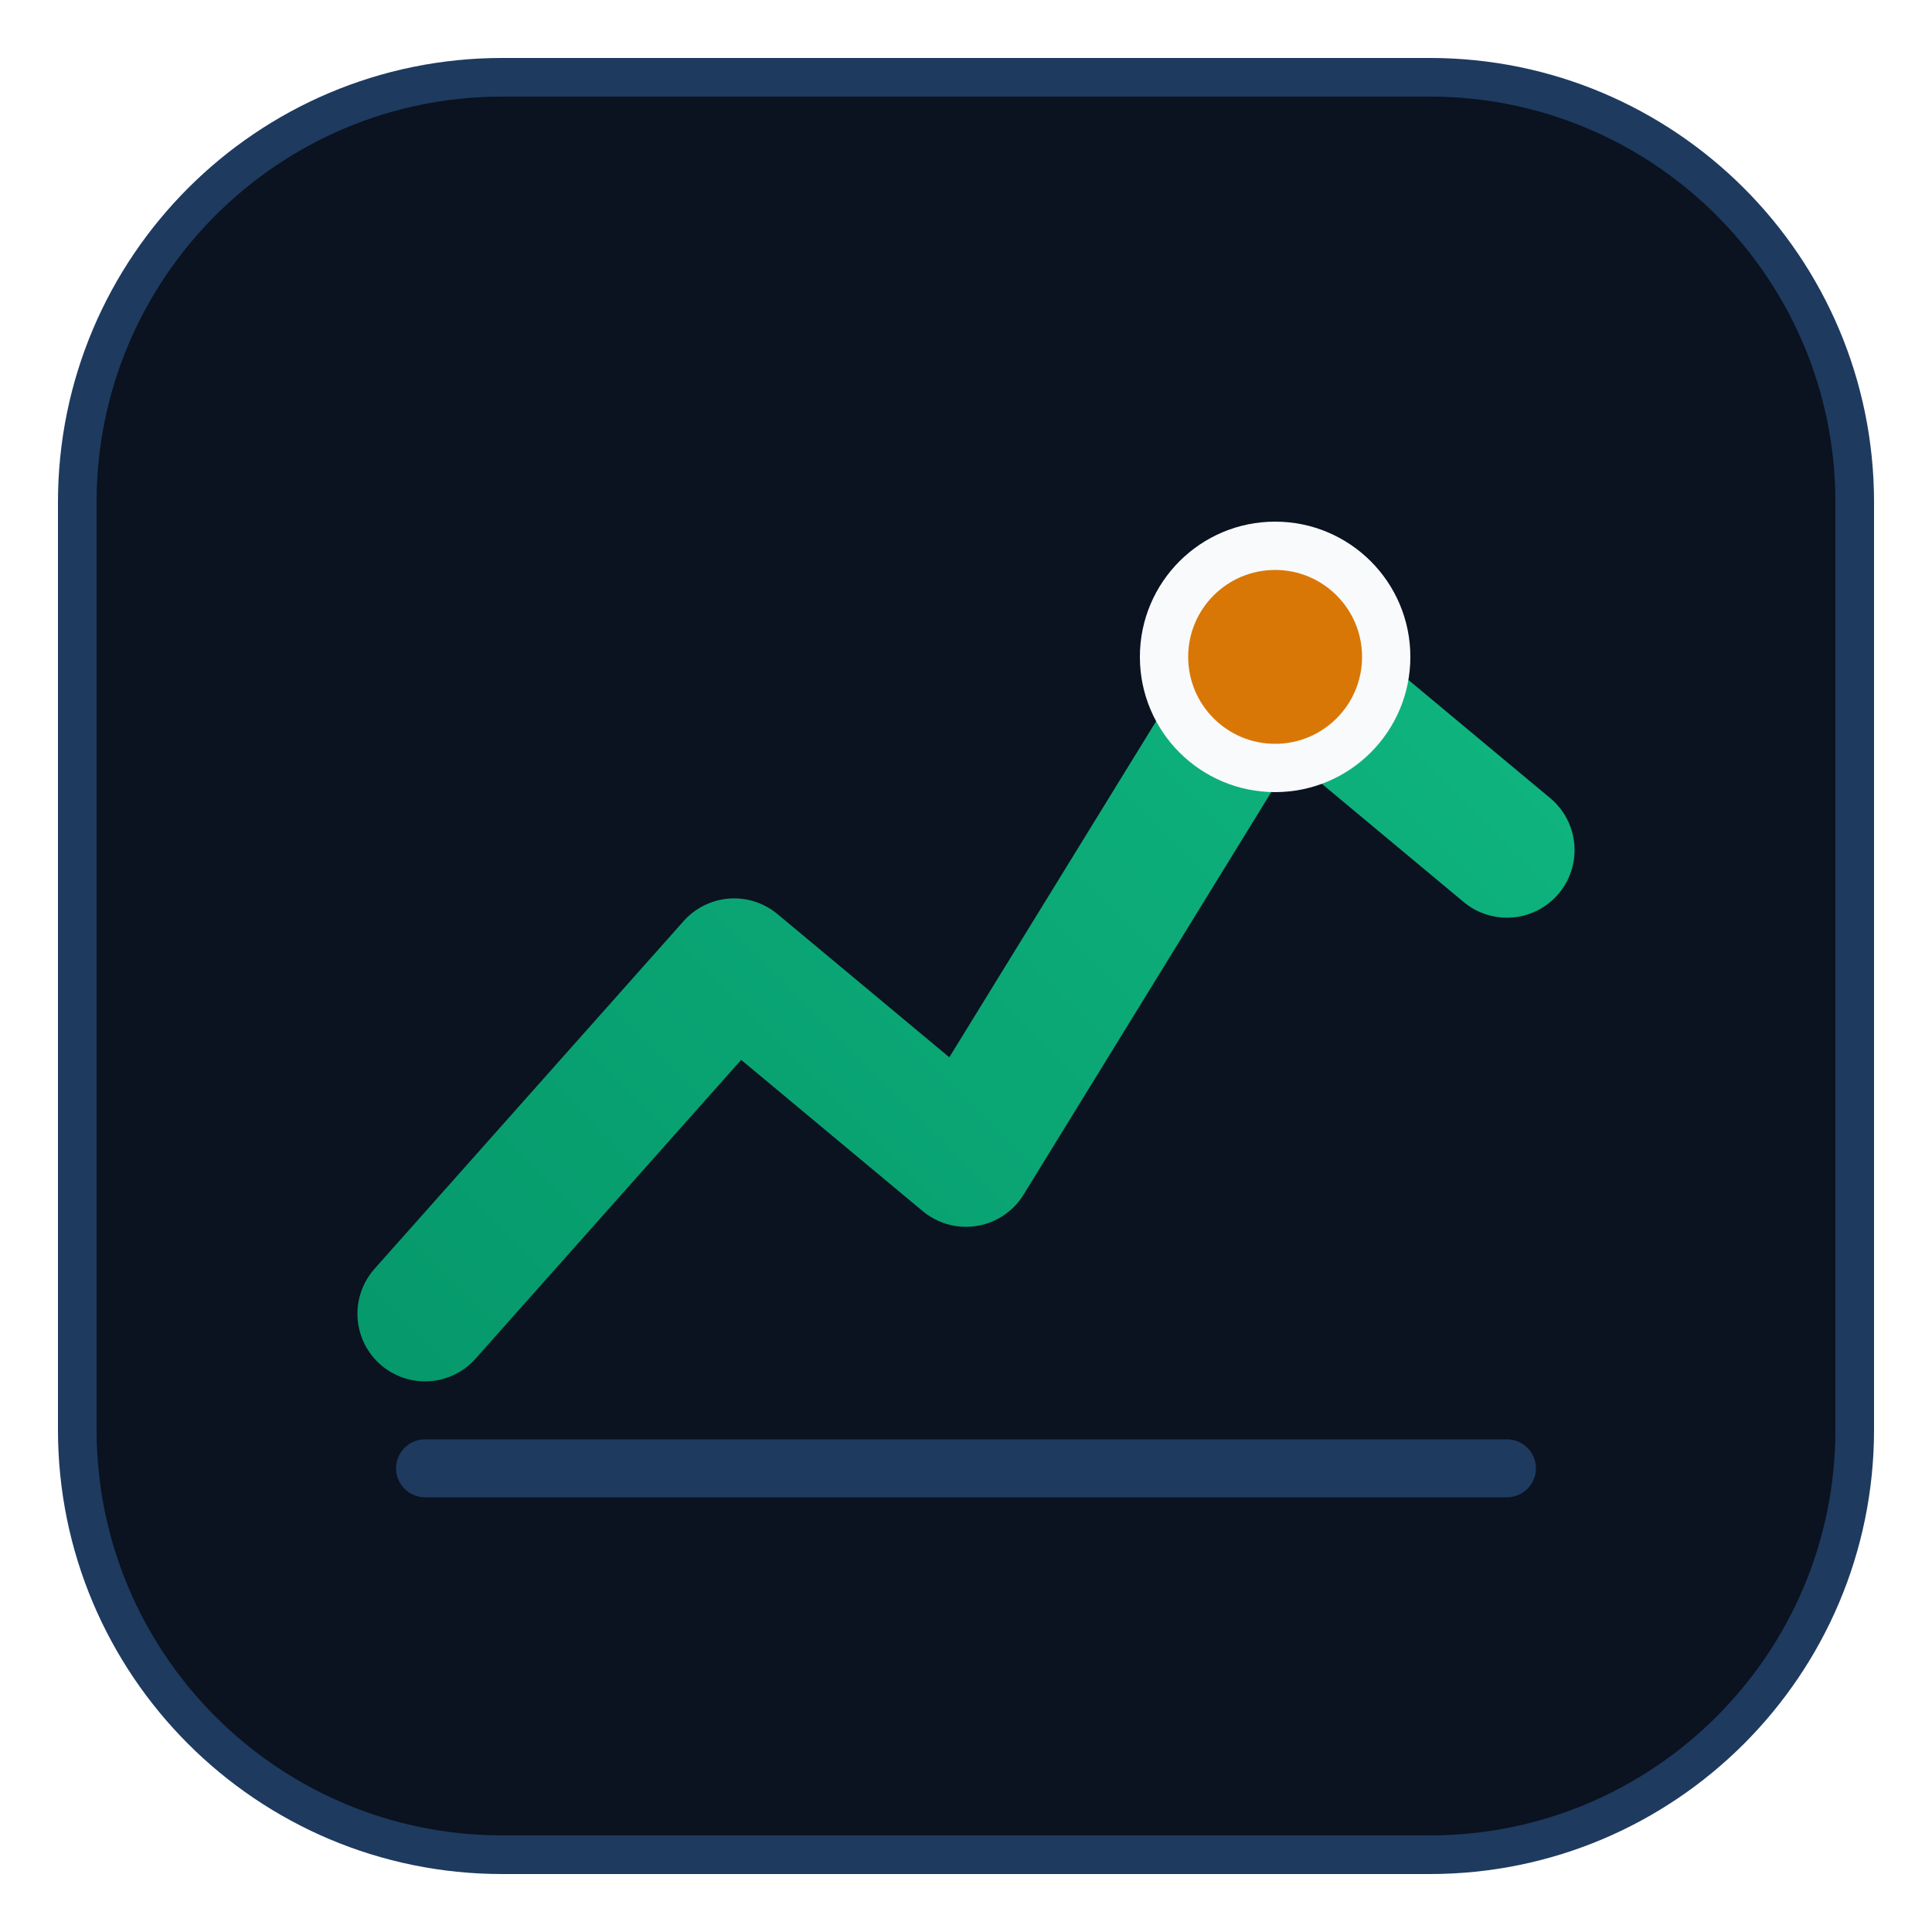
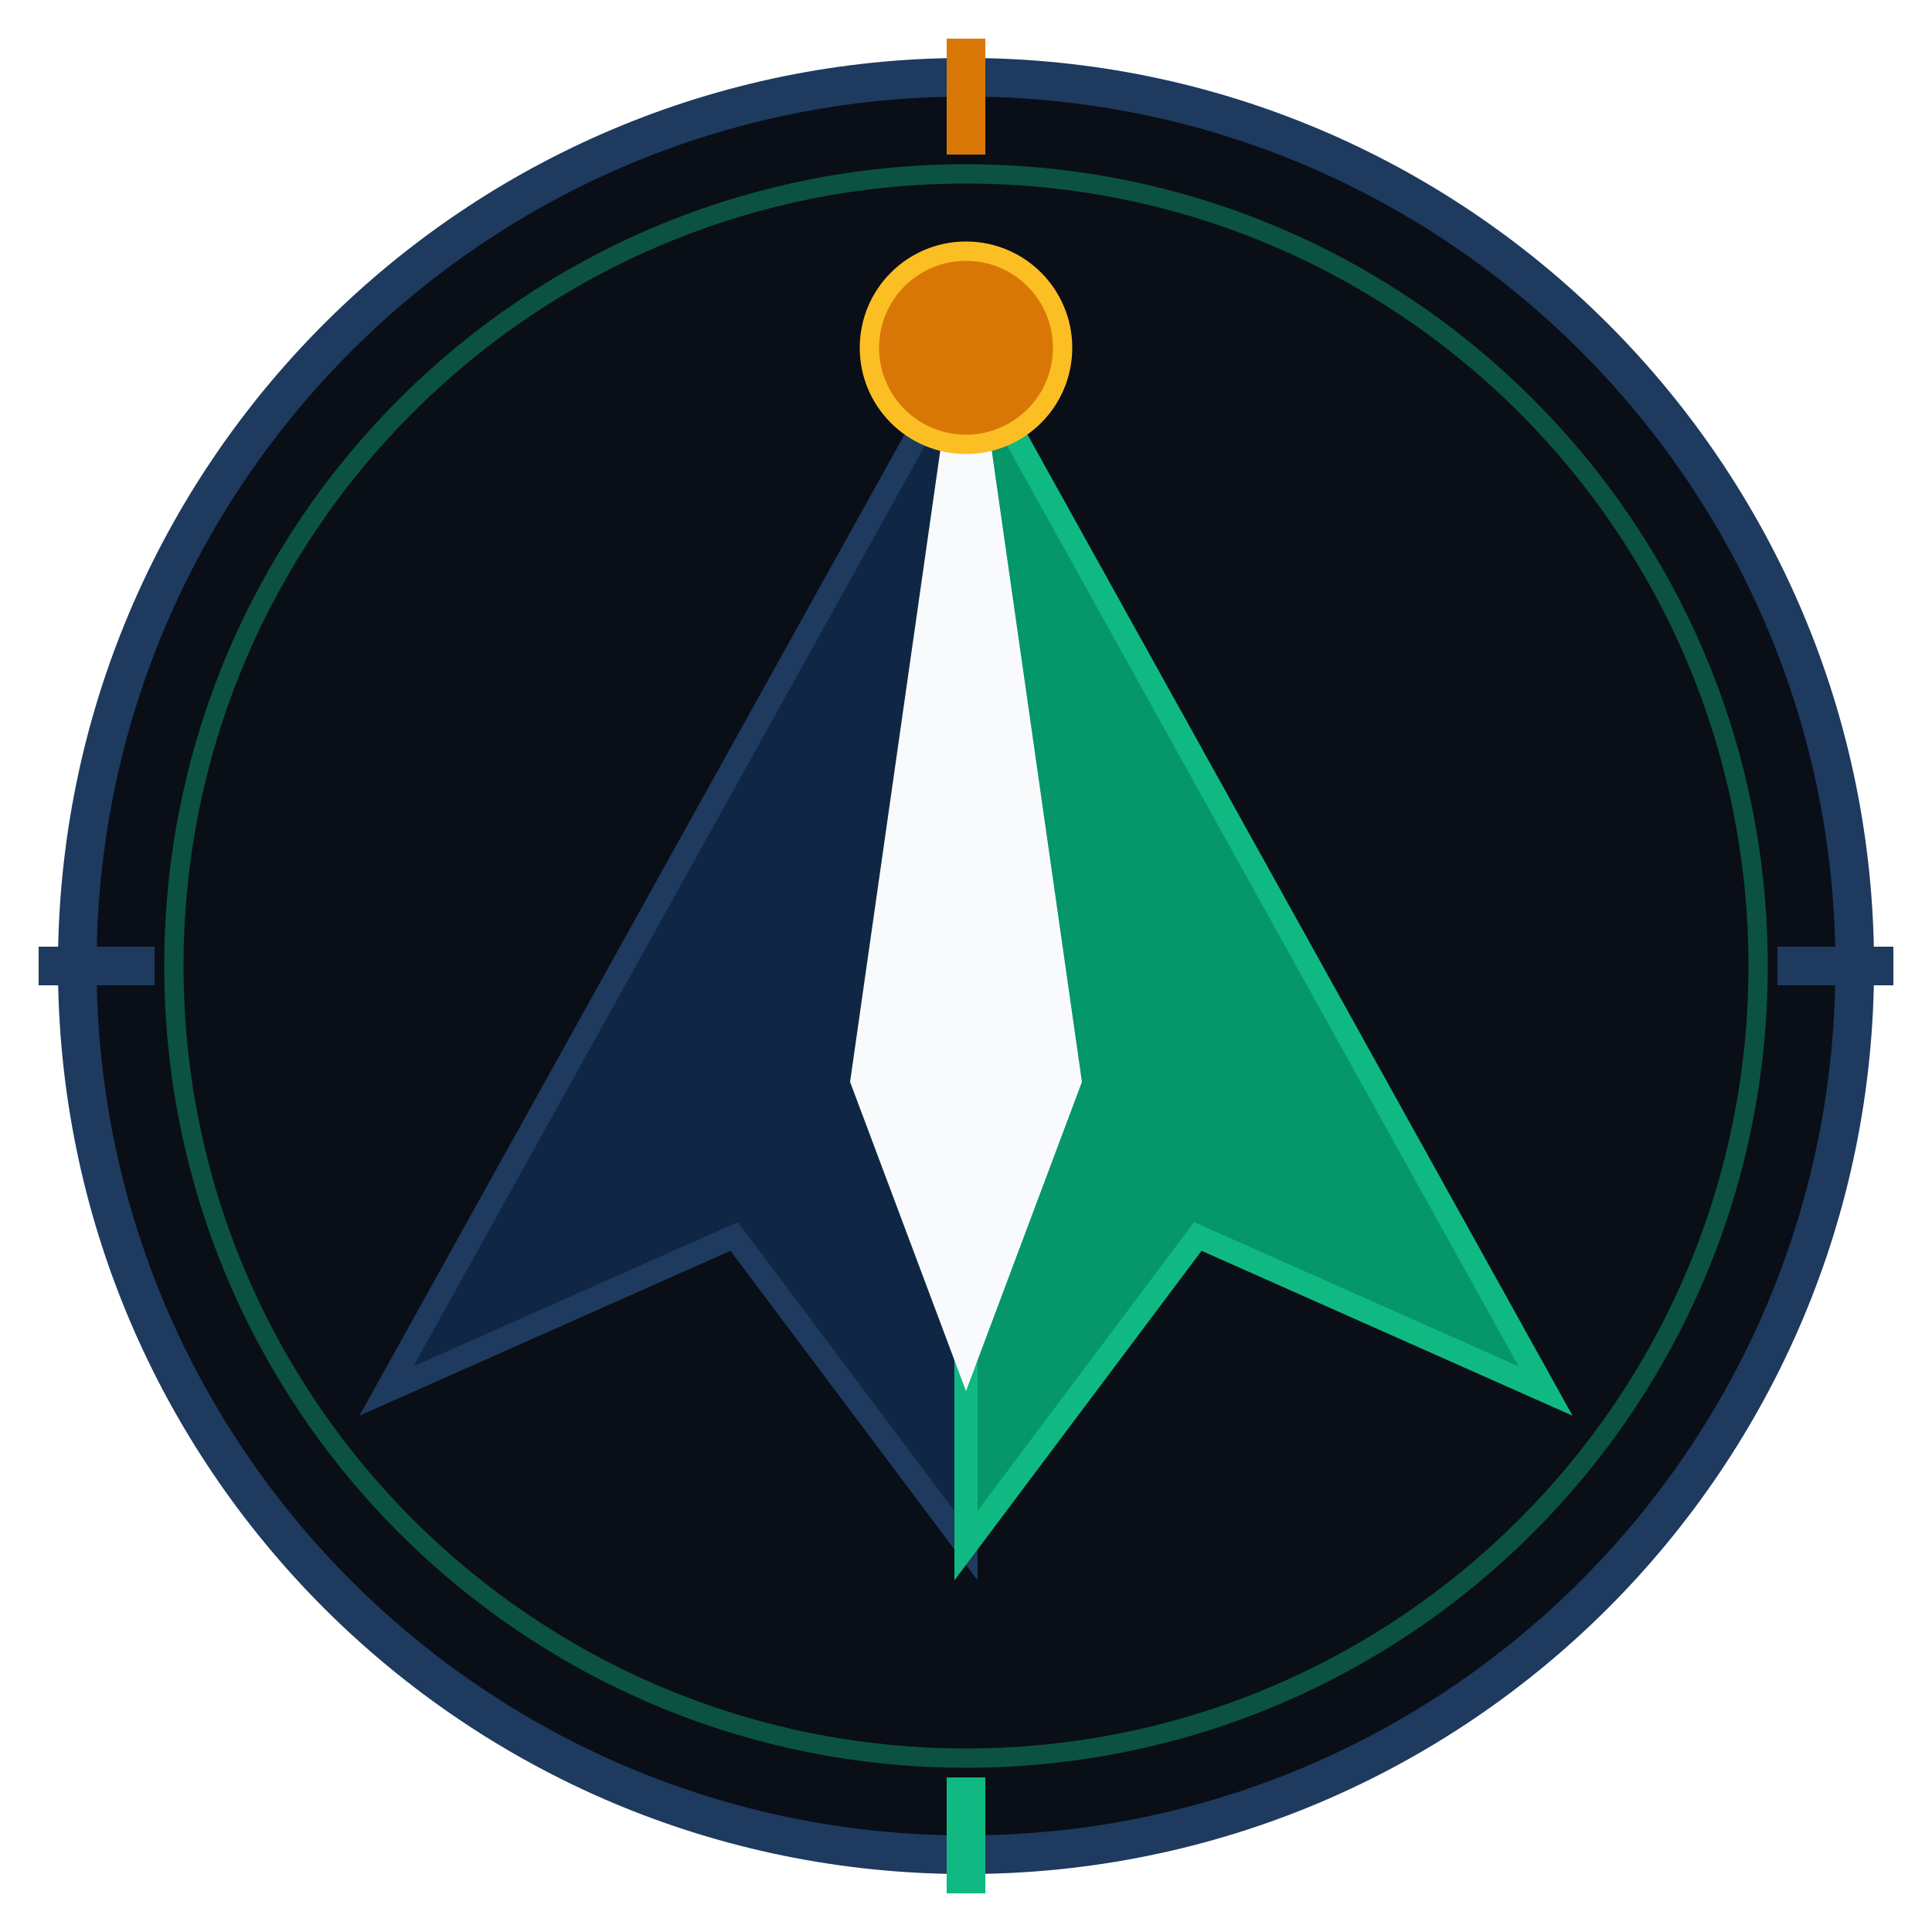
<svg xmlns="http://www.w3.org/2000/svg" viewBox="0 0 100 100" fill="none">
-   <defs>
-     <linearGradient id="ep-sky" x1="0" y1="0" x2="100" y2="100">
-       <stop offset="0" stop-color="#0B1220" />
-       <stop offset="1" stop-color="#0F2744" />
-     </linearGradient>
-     <linearGradient id="ep-rise" x1="20" y1="80" x2="80" y2="20" gradientUnits="userSpaceOnUse">
-       <stop offset="0" stop-color="#059669" />
-       <stop offset="1" stop-color="#10B981" />
-     </linearGradient>
-   </defs>
-   <rect x="4" y="4" width="92" height="92" rx="22" fill="url(#ep-sky)" />
-   <rect x="4" y="4" width="92" height="92" rx="22" stroke="#1E3A5F" stroke-width="2" />
-   <path d="M22 68 L38 50 L50 60 L66 34 L78 44" stroke="url(#ep-rise)" stroke-width="7" stroke-linecap="round" stroke-linejoin="round" fill="none" />
-   <circle cx="66" cy="34" r="7" fill="#F8FAFC" />
-   <circle cx="66" cy="34" r="4.5" fill="#D97706" />
-   <path d="M22 76 H78" stroke="#1E3A5F" stroke-width="3" stroke-linecap="round" />
+   <circle cx="50" cy="50" r="46" fill="#090E17" stroke="#1E3A5F" stroke-width="2" />
+   <circle cx="50" cy="50" r="41" stroke="#10B981" stroke-width="1" stroke-opacity="0.4" />
+   <line x1="50" y1="2" x2="50" y2="8" stroke="#D97706" stroke-width="2" />
+   <line x1="50" y1="92" x2="50" y2="98" stroke="#10B981" stroke-width="2" />
+   <line x1="2" y1="50" x2="8" y2="50" stroke="#1E3A5F" stroke-width="2" />
+   <line x1="92" y1="50" x2="98" y2="50" stroke="#1E3A5F" stroke-width="2" />
+   <polygon points="50,18 20,72 38,64 50,80" fill="#0F2744" stroke="#1E3A5F" stroke-width="1.2" />
+   <polygon points="50,18 80,72 62,64 50,80" fill="#059669" stroke="#10B981" stroke-width="1.2" />
+   <polygon points="50,14 56,56 50,72 44,56" fill="#F8FAFC" />
+   <circle cx="50" cy="18" r="5" fill="#D97706" stroke="#FBBF24" stroke-width="1" />
</svg>
